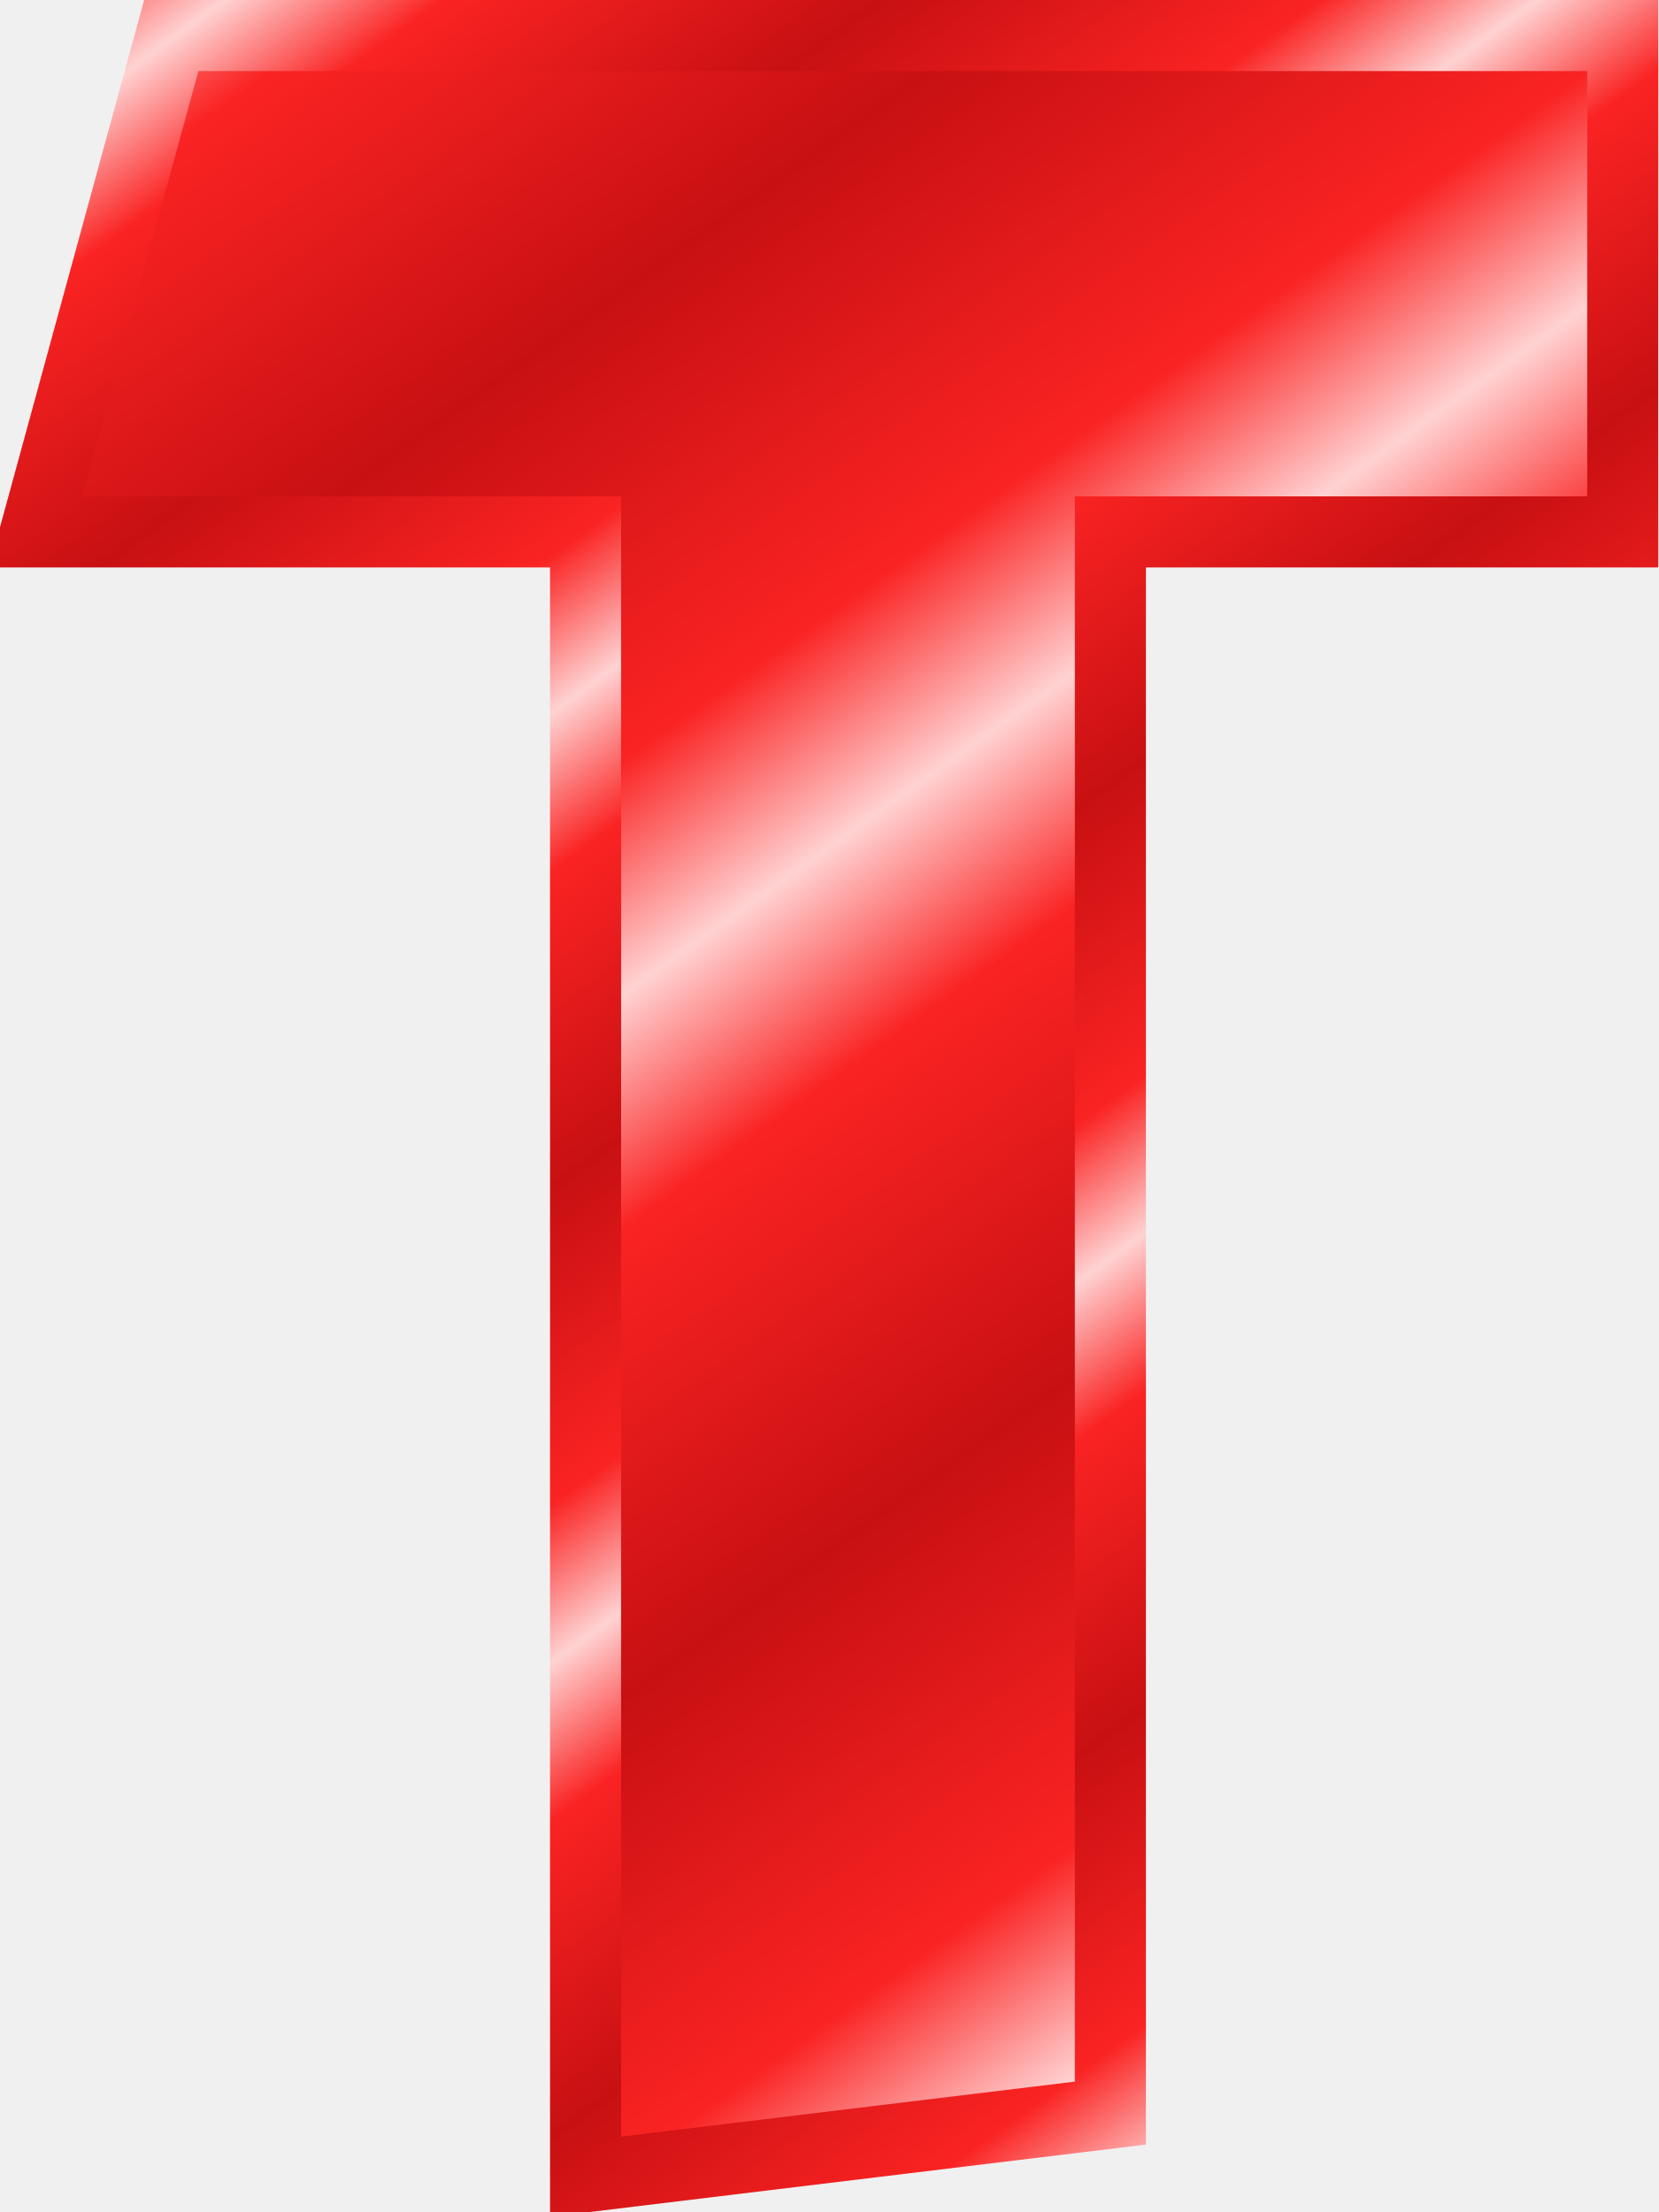
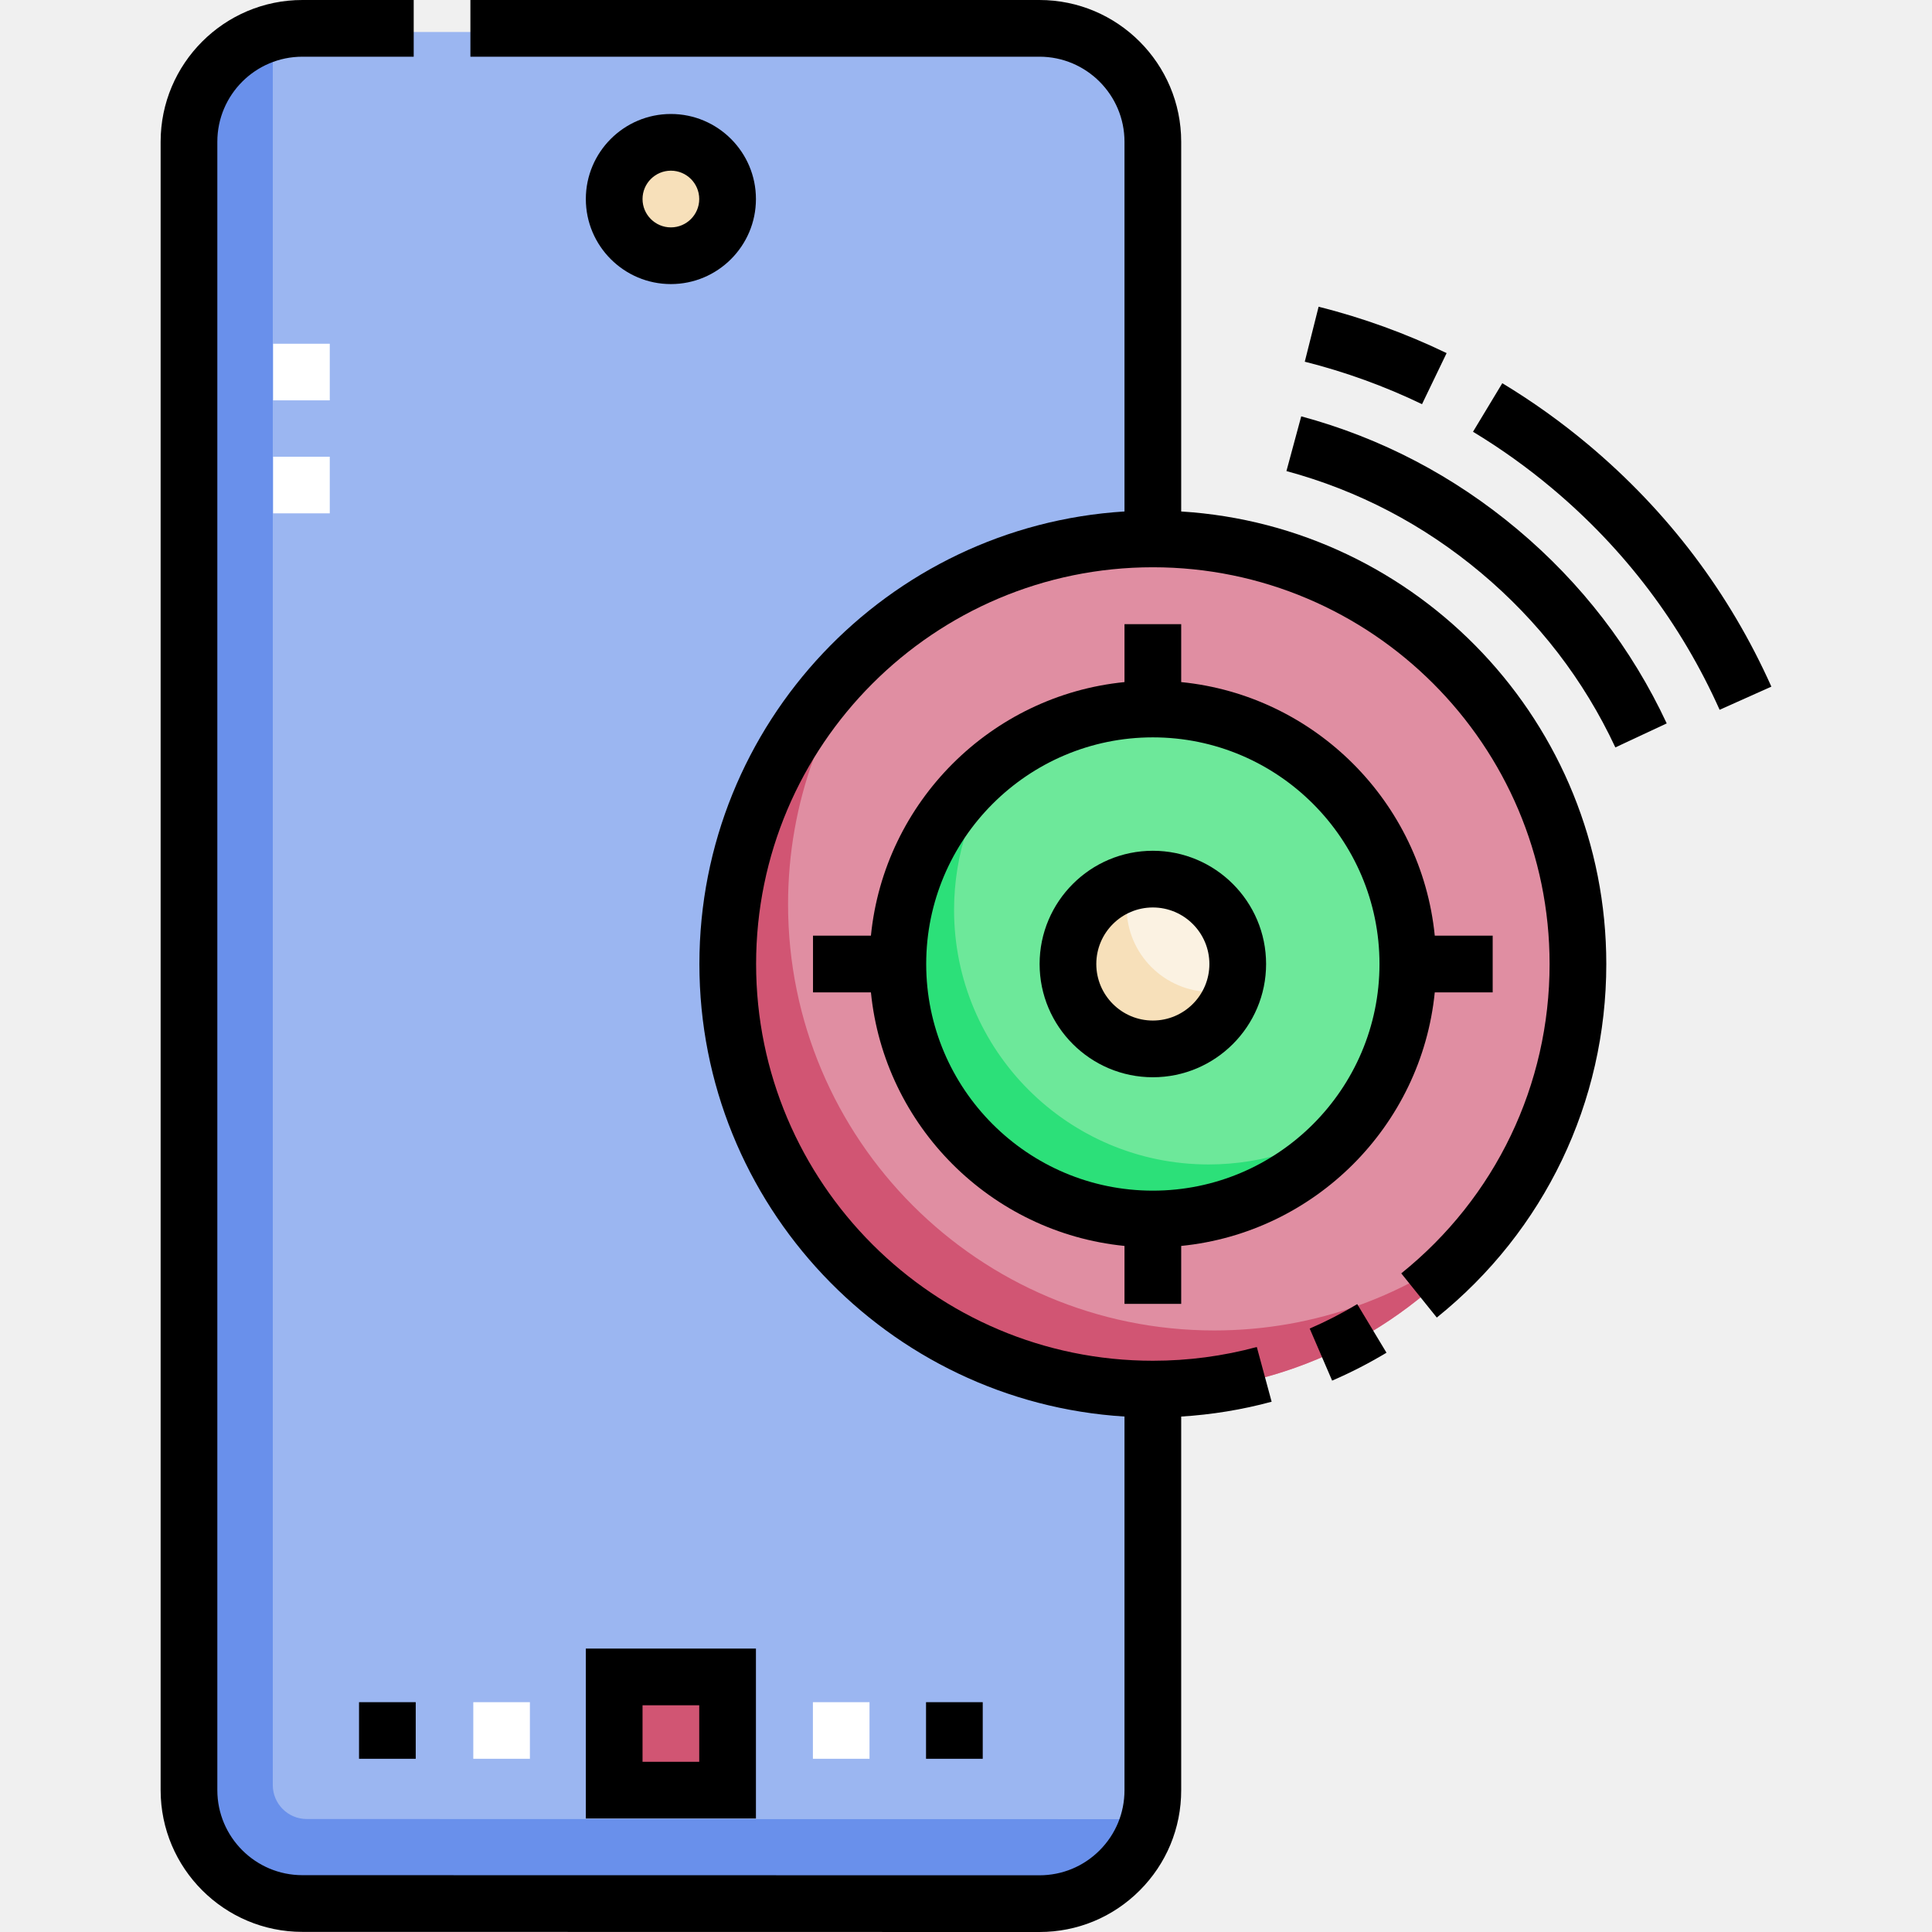
- <svg xmlns="http://www.w3.org/2000/svg" xmlns:xlink="http://www.w3.org/1999/xlink" id="svg2" viewBox="0 0 46.677 62.253" version="1.0">
-   <defs id="defs4">
-     <linearGradient id="linearGradient2198">
-       <stop id="stop2218" style="stop-color:#c81012" offset="0" />
-       <stop id="stop2220" style="stop-color:#fa2323" offset=".667" />
-       <stop id="stop2202" style="stop-color:#ffd2d2" offset="1" />
-     </linearGradient>
-     <linearGradient id="linearGradient2587" y2="67.469" xlink:href="#linearGradient2198" spreadMethod="reflect" gradientUnits="userSpaceOnUse" x2="45.681" gradientTransform="translate(408.86 -123.05)" y1="54.347" x1="36.311" />
-     <linearGradient id="linearGradient2589" y2="74.704" xlink:href="#linearGradient2198" spreadMethod="reflect" gradientUnits="userSpaceOnUse" x2="68.138" gradientTransform="translate(396.05 -148.67)" y1="65.935" x1="61.794" />
-   </defs>
-   <g id="layer1" transform="translate(-603.85 -114.3)">
-     <path id="path2603" style="stroke-width:2;color:#000000;stroke:url(#linearGradient2589);fill:url(#linearGradient2587)" d="m608.67 115.3h40.85v13.97h-14.42v44.5l-14.77 1.79v-46.29h-15.48l3.82-13.97z" />
+ <svg xmlns="http://www.w3.org/2000/svg" id="Capa_1" enable-background="new 0 0 512 512" height="512" viewBox="0 0 512 512" width="512">
+   <g>
+     <g>
+       <g>
+         <g>
+           <g>
+             <path d="m80.441 8.474c-16.569 0-30 13.431-30 30v435.073c0 16.567 13.428 29.997 29.995 30l194.988.032c16.57.003 30.005-13.43 30.005-30v-435.799c0-16.185-13.121-29.306-29.306-29.306z" fill="#9bb6f1" />
+           </g>
+           <g>
+             <path d="m297.274 482.095-215.982-.036c-4.971-.001-9.001-4.031-9.001-9.003v-456.066c0-2.265.259-4.468.735-6.59-12.982 3.301-22.585 15.065-22.585 29.075v435.073c0 16.567 13.428 29.997 29.995 30l194.988.032c14.305.002 26.265-10.011 29.27-23.41-2.373.603-4.859.926-7.42.925z" fill="#6990eb" />
+           </g>
+           <g>
+             <circle cx="177.928" cy="53.628" fill="#f7e0ba" r="15" />
+           </g>
+           <g>
+             <path d="m162.928 443.601h30v29.952h-30z" fill="#d15573" />
+           </g>
+           <g>
+             <path d="m215.428 451.096h15v15h-15z" fill="#fff" />
+           </g>
+           <g>
+             <path d="m125.428 451.096h15v15h-15z" fill="#fff" />
+           </g>
+           <g>
+             <circle cx="305.429" cy="256" fill="#e08ea2" r="112.957" />
+           </g>
+           <g>
+             <path d="m321.803 352.584c-62.385 0-112.958-50.573-112.958-112.957 0-27.022 9.493-51.824 25.321-71.264-25.44 20.712-41.694 52.274-41.694 87.637 0 62.385 50.573 112.957 112.958 112.957 35.363 0 66.925-16.254 87.637-41.694-19.44 15.828-44.242 25.321-71.264 25.321z" fill="#d15573" />
+           </g>
+           <g>
+             <circle cx="305.429" cy="256" fill="#6de89a" r="67.458" />
+           </g>
+           <g>
+             <path d="m320.297 308.591c-37.256 0-67.458-30.202-67.458-67.458 0-14.834 4.8-28.54 12.915-39.676-16.833 12.266-27.782 32.121-27.782 54.544 0 37.256 30.202 67.458 67.458 67.458 22.422 0 42.278-10.949 54.543-27.782-11.136 8.114-24.843 12.914-39.676 12.914z" fill="#2ce079" />
+           </g>
+           <g>
+             <circle cx="305.429" cy="256" fill="#fbf2e2" r="22.458" />
+           </g>
+           <g>
+             <path d="m321.02 262.868c-12.403 0-22.458-10.055-22.458-22.458 0-2.093.292-4.117.828-6.04-9.469 2.639-16.418 11.32-16.418 21.63 0 12.403 10.055 22.458 22.458 22.458 10.31 0 18.991-6.95 21.63-16.418-1.923.535-3.947.828-6.04.828z" fill="#f7e0ba" />
+           </g>
+           <g>
+             <path d="m72.392 91.096h15v15h-15z" fill="#fff" />
+           </g>
+           <g>
+             <path d="m72.392 121.042h15v15h-15z" fill="#fff" />
+           </g>
+         </g>
+       </g>
+     </g>
+     <g>
+       <path d="m200.331 52.746c0-12.428-10.111-22.539-22.539-22.539s-22.539 10.111-22.539 22.539 10.111 22.539 22.539 22.539 22.539-10.111 22.539-22.539zm-30.053 0c0-4.143 3.37-7.513 7.513-7.513s7.513 3.37 7.513 7.513-3.37 7.513-7.513 7.513-7.513-3.37-7.513-7.513z" />
+       <path d="m155.252 481.921h45.079v-45.031h-45.079zm15.026-30.004h15.026v14.978h-15.026z" />
+       <path d="m245.409 451.096h15.026v15h-15.026z" />
+       <path d="m95.147 451.096h15.026v15h-15.026z" />
+       <path d="m347.083 352.079 5.946 13.8c4.937-2.127 9.783-4.616 14.403-7.398l-7.752-12.873c-4.041 2.434-8.279 4.611-12.597 6.471z" />
+       <path d="m313.029 135.546v-97.98c0-20.714-16.851-37.566-37.565-37.566h-150.802v15.026h150.801c12.428 0 22.539 10.111 22.539 22.539v97.98c-62.774 3.892-112.655 56.189-112.655 119.926s49.881 116.034 112.655 119.926v99.036c0 6.021-2.345 11.682-6.603 15.939-4.256 4.256-9.917 6.6-15.936 6.6-.001 0-.003 0-.004 0l-195.329-.031c-12.426-.002-22.535-10.113-22.535-22.539v-436.836c0-12.428 10.111-22.539 22.539-22.539h29.502v-15.027h-29.502c-20.714 0-37.565 16.852-37.565 37.566v436.836c0 20.71 16.849 37.563 37.56 37.566l195.329.032h.006c10.032 0 19.466-3.907 26.561-11.001 7.096-7.095 11.005-16.53 11.005-26.565v-99.034c8.122-.503 16.154-1.813 23.965-3.928l-3.927-14.504c-8.933 2.418-18.202 3.645-27.551 3.645-57.975 0-105.142-47.166-105.142-105.142s47.166-105.141 105.141-105.141 105.142 47.166 105.142 105.142c0 32.015-14.327 61.898-39.308 81.984l9.417 11.71c28.545-22.954 44.917-57.104 44.917-93.694 0-63.737-49.881-116.034-112.655-119.926z" />
+       <path d="m402.151 140.307c-16.896-14.177-36.178-24.262-57.311-29.974l-3.921 14.506c19.01 5.138 36.362 14.215 51.572 26.979 15.255 12.8 27.231 28.362 35.595 46.254l13.612-6.364c-9.297-19.889-22.604-37.183-39.547-51.401z" />
+       <path d="m420.963 117.887c-7.184-6.029-14.87-11.524-22.84-16.332l-7.762 12.866c7.306 4.408 14.352 9.447 20.943 14.977 19.272 16.17 34.214 35.921 44.412 58.704l13.715-6.139c-11.133-24.874-27.44-46.432-48.468-64.076z" />
+       <path d="m383.37 93.573c-10.836-5.22-22.25-9.355-33.925-12.291l-3.665 14.572c10.693 2.689 21.146 6.476 31.069 11.255z" />
+       <path d="m335.527 255.472c0-16.548-13.463-30.01-30.01-30.01s-30.01 13.462-30.01 30.01 13.463 30.01 30.01 30.01 30.01-13.462 30.01-30.01zm-44.995 0c0-8.262 6.722-14.984 14.984-14.984s14.984 6.722 14.984 14.984-6.722 14.984-14.984 14.984-14.984-6.722-14.984-14.984z" />
+       <path d="m313.029 345.533v-15.349c35.418-3.535 63.664-31.781 67.199-67.199h15.348v-15.026h-15.348c-3.535-35.418-31.781-63.664-67.199-67.199v-15.349h-15.026v15.349c-35.418 3.535-63.664 31.781-67.199 67.199h-15.349v15.026h15.349c3.535 35.418 31.781 63.664 67.199 67.199v15.349zm-67.576-90.061c0-33.119 26.945-60.063 60.063-60.063s60.063 26.944 60.063 60.063-26.945 60.063-60.063 60.063-60.063-26.944-60.063-60.063z" />
+     </g>
  </g>
</svg>
